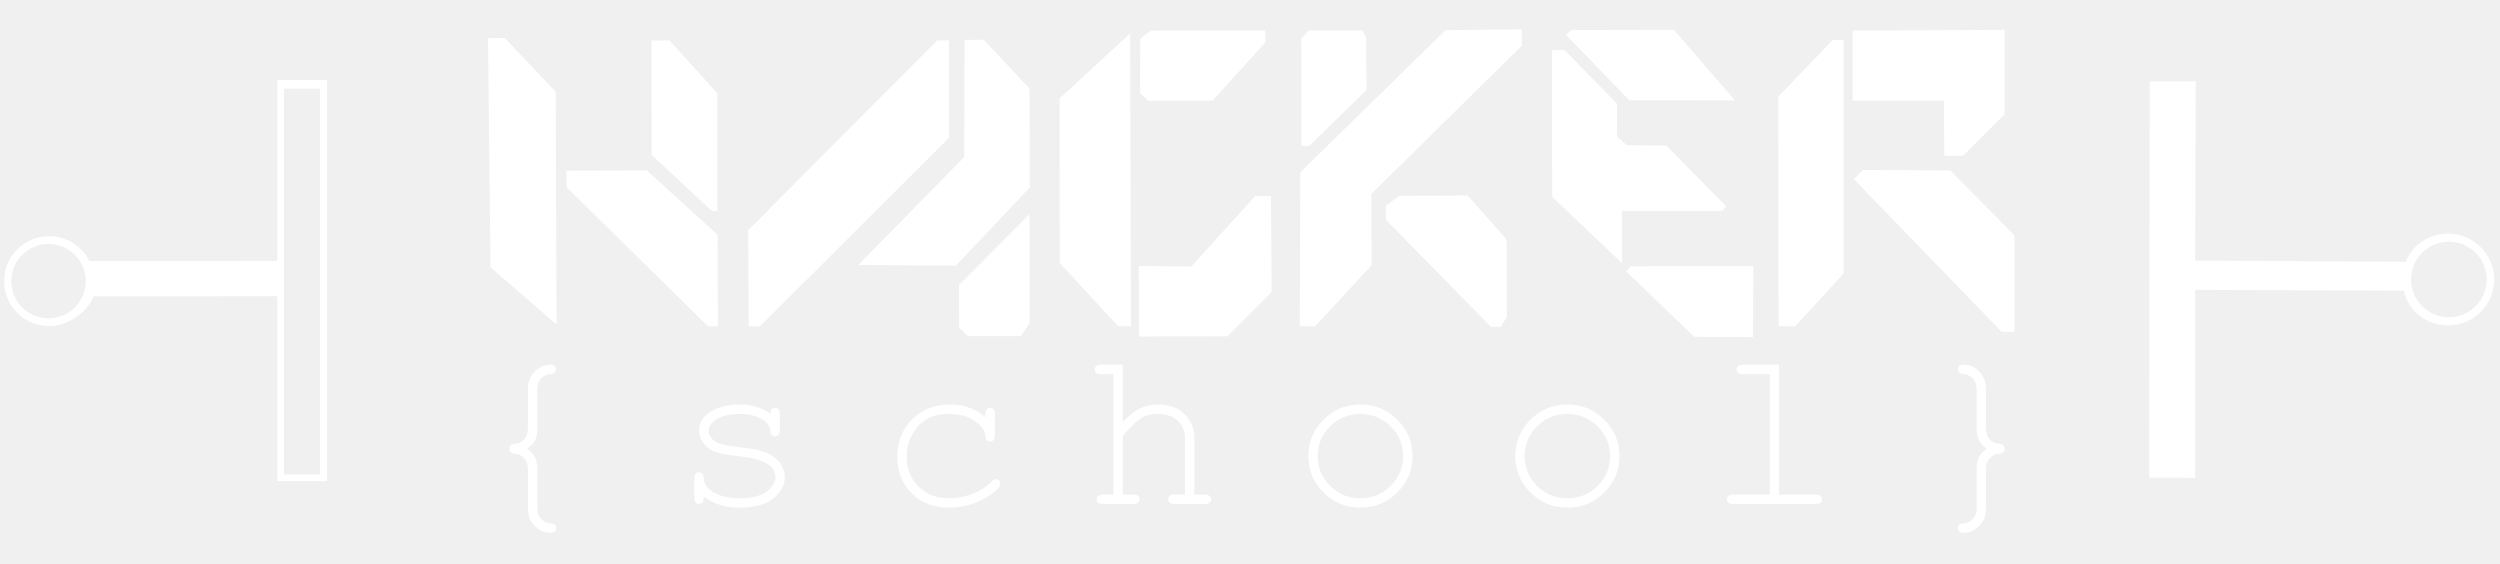
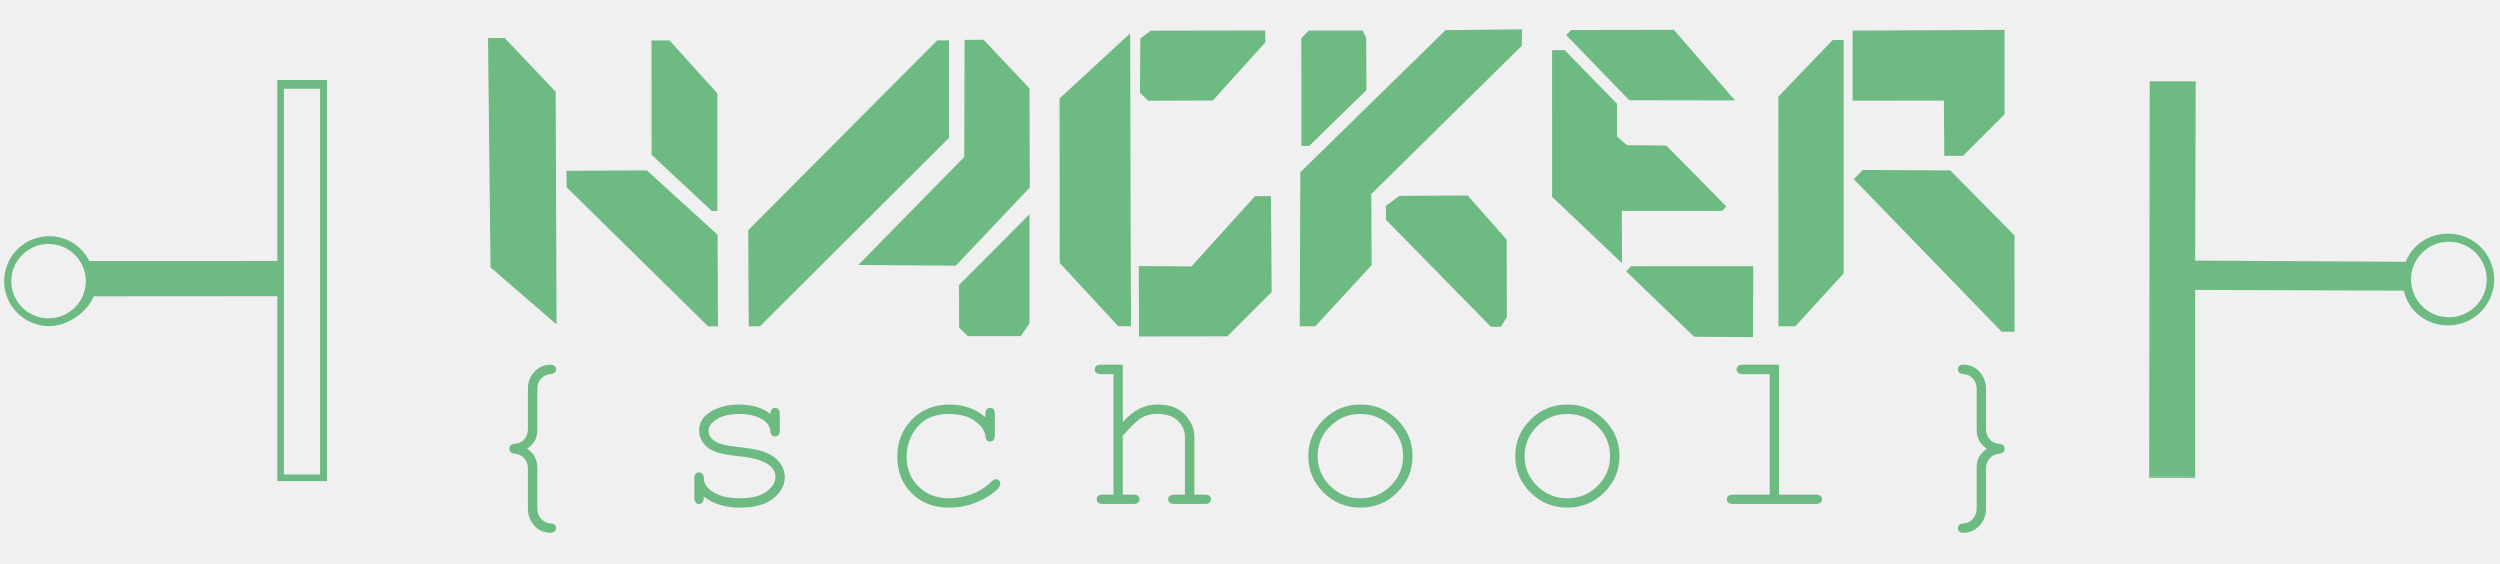
<svg xmlns="http://www.w3.org/2000/svg" width="253" height="57" viewBox="0 0 253 57" fill="none">
-   <path d="M53.356 45.407C53.731 45.692 53.985 45.961 54.12 46.216C54.292 46.553 54.378 46.953 54.378 47.417V51.449C54.378 51.876 54.502 52.224 54.749 52.494C54.996 52.771 55.303 52.928 55.67 52.965C55.902 52.988 56.056 53.033 56.13 53.1C56.228 53.19 56.276 53.302 56.276 53.437C56.276 53.579 56.228 53.692 56.13 53.774C56.033 53.864 55.891 53.909 55.704 53.909C55.112 53.909 54.618 53.721 54.221 53.347C53.69 52.831 53.424 52.202 53.424 51.46V47.417C53.424 47.006 53.3 46.661 53.053 46.384C52.806 46.1 52.492 45.943 52.11 45.913C51.9 45.89 51.754 45.838 51.672 45.755C51.59 45.673 51.548 45.557 51.548 45.407C51.548 45.265 51.59 45.153 51.672 45.07C51.754 44.988 51.9 44.935 52.11 44.913C52.499 44.883 52.814 44.73 53.053 44.453C53.3 44.168 53.424 43.82 53.424 43.408V39.365C53.424 38.661 53.648 38.078 54.098 37.613C54.547 37.142 55.086 36.906 55.715 36.906C55.895 36.906 56.033 36.951 56.13 37.041C56.228 37.13 56.276 37.243 56.276 37.377C56.276 37.512 56.228 37.624 56.13 37.714C56.063 37.789 55.91 37.838 55.67 37.86C55.296 37.898 54.985 38.055 54.738 38.332C54.498 38.609 54.378 38.953 54.378 39.365V43.408C54.378 43.88 54.303 44.262 54.154 44.554C54.004 44.838 53.738 45.123 53.356 45.407ZM77.961 41.892C77.961 41.675 78.006 41.518 78.096 41.42C78.186 41.323 78.298 41.274 78.433 41.274C78.575 41.274 78.691 41.323 78.781 41.42C78.871 41.518 78.916 41.682 78.916 41.915V43.532C78.916 43.756 78.871 43.917 78.781 44.015C78.691 44.112 78.575 44.161 78.433 44.161C78.305 44.161 78.197 44.12 78.107 44.037C78.025 43.955 77.976 43.82 77.961 43.633C77.916 43.184 77.684 42.813 77.265 42.521C76.651 42.102 75.838 41.892 74.828 41.892C73.772 41.892 72.952 42.105 72.368 42.532C71.927 42.854 71.706 43.214 71.706 43.61C71.706 44.06 71.968 44.434 72.492 44.733C72.851 44.943 73.532 45.104 74.536 45.216C75.846 45.359 76.756 45.52 77.265 45.699C77.991 45.961 78.53 46.324 78.882 46.789C79.241 47.253 79.421 47.754 79.421 48.294C79.421 49.095 79.035 49.81 78.264 50.438C77.493 51.06 76.363 51.371 74.873 51.371C73.383 51.371 72.162 50.992 71.212 50.236C71.212 50.491 71.197 50.656 71.167 50.73C71.137 50.805 71.081 50.869 70.998 50.921C70.923 50.974 70.837 51 70.74 51C70.605 51 70.493 50.951 70.403 50.854C70.313 50.757 70.268 50.596 70.268 50.371V48.428C70.268 48.204 70.309 48.043 70.392 47.945C70.482 47.848 70.598 47.799 70.74 47.799C70.875 47.799 70.987 47.848 71.077 47.945C71.174 48.035 71.223 48.159 71.223 48.316C71.223 48.66 71.309 48.949 71.481 49.181C71.743 49.54 72.159 49.84 72.728 50.079C73.304 50.311 74.008 50.427 74.839 50.427C76.067 50.427 76.98 50.199 77.579 49.742C78.178 49.285 78.478 48.803 78.478 48.294C78.478 47.709 78.174 47.242 77.568 46.89C76.954 46.538 76.059 46.302 74.884 46.182C73.716 46.062 72.877 45.905 72.368 45.71C71.859 45.516 71.462 45.224 71.178 44.834C70.893 44.445 70.751 44.026 70.751 43.577C70.751 42.768 71.148 42.128 71.942 41.656C72.735 41.177 73.682 40.938 74.783 40.938C76.086 40.938 77.145 41.256 77.961 41.892ZM99.724 42.229V41.915C99.724 41.682 99.769 41.518 99.859 41.42C99.949 41.323 100.061 41.274 100.196 41.274C100.338 41.274 100.454 41.323 100.544 41.42C100.634 41.518 100.679 41.682 100.679 41.915V44.048C100.671 44.28 100.623 44.445 100.533 44.542C100.451 44.64 100.338 44.688 100.196 44.688C100.069 44.688 99.96 44.647 99.87 44.565C99.788 44.475 99.739 44.329 99.724 44.127C99.679 43.595 99.328 43.09 98.669 42.611C98.017 42.132 97.138 41.892 96.029 41.892C94.629 41.892 93.566 42.33 92.84 43.206C92.114 44.082 91.751 45.085 91.751 46.216C91.751 47.436 92.151 48.443 92.952 49.237C93.754 50.03 94.79 50.427 96.063 50.427C96.797 50.427 97.542 50.292 98.298 50.023C99.062 49.753 99.751 49.319 100.364 48.72C100.522 48.571 100.66 48.496 100.78 48.496C100.907 48.496 101.012 48.541 101.094 48.63C101.184 48.713 101.229 48.818 101.229 48.945C101.229 49.267 100.851 49.675 100.095 50.169C98.875 50.97 97.516 51.371 96.018 51.371C94.498 51.371 93.248 50.888 92.267 49.922C91.294 48.949 90.807 47.717 90.807 46.227C90.807 44.707 91.305 43.446 92.301 42.442C93.304 41.439 94.566 40.938 96.086 40.938C97.531 40.938 98.744 41.368 99.724 42.229ZM113.626 36.906V42.712C114.225 42.06 114.798 41.604 115.345 41.342C115.899 41.072 116.516 40.938 117.198 40.938C117.931 40.938 118.553 41.069 119.062 41.331C119.578 41.585 120.009 41.982 120.353 42.521C120.698 43.053 120.87 43.614 120.87 44.206V50.057H121.926C122.158 50.057 122.319 50.102 122.409 50.191C122.506 50.274 122.555 50.386 122.555 50.528C122.555 50.663 122.506 50.775 122.409 50.865C122.319 50.955 122.158 51 121.926 51H118.86C118.628 51 118.463 50.955 118.366 50.865C118.268 50.775 118.22 50.663 118.22 50.528C118.22 50.386 118.268 50.274 118.366 50.191C118.463 50.102 118.628 50.057 118.86 50.057H119.915V44.273C119.915 43.592 119.668 43.023 119.174 42.566C118.688 42.109 118.006 41.881 117.13 41.881C116.441 41.881 115.854 42.049 115.367 42.386C115.015 42.626 114.435 43.191 113.626 44.082V50.057H114.693C114.918 50.057 115.079 50.102 115.176 50.191C115.273 50.274 115.322 50.386 115.322 50.528C115.322 50.663 115.273 50.775 115.176 50.865C115.079 50.955 114.918 51 114.693 51H111.616C111.391 51 111.23 50.955 111.133 50.865C111.036 50.775 110.987 50.663 110.987 50.528C110.987 50.386 111.036 50.274 111.133 50.191C111.23 50.102 111.391 50.057 111.616 50.057H112.683V37.86H111.414C111.189 37.86 111.028 37.815 110.931 37.726C110.834 37.636 110.785 37.52 110.785 37.377C110.785 37.243 110.834 37.13 110.931 37.041C111.028 36.951 111.189 36.906 111.414 36.906H113.626ZM142.948 46.16C142.948 47.597 142.431 48.825 141.398 49.843C140.372 50.861 139.133 51.371 137.681 51.371C136.213 51.371 134.967 50.861 133.941 49.843C132.915 48.818 132.402 47.59 132.402 46.16C132.402 44.722 132.915 43.494 133.941 42.476C134.967 41.45 136.213 40.938 137.681 40.938C139.133 40.938 140.372 41.447 141.398 42.465C142.431 43.483 142.948 44.715 142.948 46.16ZM141.993 46.16C141.993 44.977 141.57 43.97 140.724 43.139C139.886 42.308 138.867 41.892 137.669 41.892C136.472 41.892 135.45 42.311 134.604 43.15C133.765 43.981 133.346 44.984 133.346 46.16C133.346 47.328 133.765 48.331 134.604 49.169C135.45 50.008 136.472 50.427 137.669 50.427C138.867 50.427 139.886 50.012 140.724 49.181C141.57 48.342 141.993 47.335 141.993 46.16ZM163.891 46.16C163.891 47.597 163.375 48.825 162.341 49.843C161.316 50.861 160.077 51.371 158.624 51.371C157.157 51.371 155.91 50.861 154.884 49.843C153.859 48.818 153.346 47.59 153.346 46.16C153.346 44.722 153.859 43.494 154.884 42.476C155.91 41.45 157.157 40.938 158.624 40.938C160.077 40.938 161.316 41.447 162.341 42.465C163.375 43.483 163.891 44.715 163.891 46.16ZM162.937 46.16C162.937 44.977 162.514 43.97 161.668 43.139C160.829 42.308 159.811 41.892 158.613 41.892C157.415 41.892 156.393 42.311 155.547 43.15C154.708 43.981 154.289 44.984 154.289 46.16C154.289 47.328 154.708 48.331 155.547 49.169C156.393 50.008 157.415 50.427 158.613 50.427C159.811 50.427 160.829 50.012 161.668 49.181C162.514 48.342 162.937 47.335 162.937 46.16ZM180.039 36.906V50.057H183.745C183.977 50.057 184.142 50.102 184.239 50.191C184.337 50.274 184.385 50.386 184.385 50.528C184.385 50.663 184.337 50.775 184.239 50.865C184.142 50.955 183.977 51 183.745 51H175.39C175.165 51 175.004 50.955 174.907 50.865C174.81 50.775 174.761 50.663 174.761 50.528C174.761 50.386 174.81 50.274 174.907 50.191C175.004 50.102 175.165 50.057 175.39 50.057H179.096V37.86H176.378C176.154 37.86 175.989 37.815 175.884 37.726C175.787 37.636 175.738 37.52 175.738 37.377C175.738 37.243 175.787 37.13 175.884 37.041C175.981 36.951 176.146 36.906 176.378 36.906H180.039ZM201.061 45.407C200.68 45.123 200.425 44.853 200.298 44.599C200.125 44.269 200.039 43.872 200.039 43.408V39.365C200.039 38.946 199.916 38.598 199.669 38.321C199.422 38.044 199.115 37.89 198.748 37.86C198.508 37.838 198.355 37.793 198.287 37.726C198.19 37.628 198.141 37.512 198.141 37.377C198.141 37.243 198.186 37.13 198.276 37.041C198.374 36.951 198.516 36.906 198.703 36.906C199.302 36.906 199.796 37.097 200.185 37.478C200.717 37.988 200.983 38.617 200.983 39.365V43.408C200.983 43.82 201.106 44.168 201.353 44.453C201.608 44.73 201.926 44.883 202.308 44.913C202.51 44.935 202.652 44.988 202.735 45.07C202.825 45.153 202.869 45.265 202.869 45.407C202.869 45.557 202.825 45.673 202.735 45.755C202.652 45.838 202.51 45.89 202.308 45.913C201.919 45.943 201.6 46.1 201.353 46.384C201.106 46.661 200.983 47.006 200.983 47.417V51.46C200.983 52.164 200.758 52.748 200.309 53.212C199.86 53.684 199.324 53.92 198.703 53.92C198.516 53.92 198.374 53.875 198.276 53.785C198.186 53.695 198.141 53.579 198.141 53.437C198.141 53.302 198.186 53.19 198.276 53.1C198.351 53.033 198.508 52.988 198.748 52.965C199.122 52.928 199.429 52.767 199.669 52.482C199.916 52.205 200.039 51.861 200.039 51.449V47.417C200.039 46.946 200.114 46.564 200.264 46.272C200.414 45.98 200.68 45.692 201.061 45.407Z" fill="white" />
-   <path d="M243.455 26.494C244.136 24.78 245.796 23.645 247.757 23.645C250.327 23.645 252.41 25.722 252.41 28.287C252.41 30.851 250.327 32.929 247.757 32.929C245.535 32.929 243.726 31.487 243.267 29.413L222.149 29.337V48.251L217.51 48.243H217.495L217.55 8.234H222.205L222.149 26.371L243.455 26.494ZM251.657 28.284C251.657 26.174 249.944 24.462 247.828 24.462C245.712 24.462 243.999 26.171 243.999 28.284C243.999 30.397 245.712 32.106 247.828 32.106C249.944 32.106 251.657 30.397 251.657 28.284Z" fill="white" />
-   <path d="M222.149 48.251V48.357H217.495V48.243H217.51L222.149 48.251Z" fill="white" />
-   <path d="M203.87 33.572H202.562L187.678 18.202L187.604 18.132L188.519 17.198L197.368 17.248C197.882 17.768 203.363 23.317 203.862 23.824C203.862 24.556 203.87 32.813 203.87 33.572Z" fill="white" />
-   <path d="M196.721 10.18C195.685 10.18 188.542 10.188 187.478 10.188C187.478 9.287 187.49 3.928 187.49 3.095L202.859 3.024V11.571L198.655 15.774L196.762 15.766L196.721 10.18Z" fill="white" />
-   <path d="M186.578 4.046V27.668L181.68 33.025L179.987 33.012L179.967 9.779C180.411 9.317 185.015 4.523 185.466 4.054L186.578 4.046Z" fill="white" />
-   <path d="M177.428 26.936C177.428 27.832 177.41 33.287 177.408 34.12C176.721 34.115 172.12 34.085 171.446 34.08C170.863 33.52 164.999 27.878 164.574 27.466L165.04 26.944C165.901 26.944 176.156 26.936 177.428 26.936Z" fill="white" />
-   <path d="M175.538 10.117V10.163L164.88 10.145L158.495 3.547L159.009 3.039L169.398 3.019L175.538 10.117Z" fill="white" />
-   <path d="M163.646 13.828L164.647 14.691L168.628 14.729L174.694 20.878L174.296 21.337L164.128 21.34L164.145 26.575L164.117 26.606L157.073 19.919L157.071 5.071L158.343 5.076L163.641 10.498L163.646 13.828Z" fill="white" />
-   <path d="M138.771 19.641L138.809 26.835C138.375 27.305 133.543 32.543 133.107 33.015C132.861 33.015 131.891 33.02 131.536 33.022C131.541 31.659 131.589 18.402 131.592 17.432L146.289 3.049C146.91 3.042 153.047 2.981 154.015 2.971C154.015 3.335 154.012 4.362 154.012 4.624L138.771 19.639V19.641Z" fill="white" />
-   <path d="M152.477 24.258L152.492 32.088L151.889 33.073C151.668 33.073 151.037 33.068 150.878 33.068C150.112 32.288 140.866 22.862 140.26 22.246C140.258 22.006 140.248 21.062 140.248 20.833L141.624 19.82L148.529 19.785L152.477 24.258Z" fill="white" />
-   <path d="M138.259 3.862L138.281 9.118L132.504 14.757C132.35 14.757 131.916 14.764 131.701 14.767C131.698 13.633 131.691 4.622 131.691 3.882L132.451 3.092H137.917L138.259 3.862Z" fill="white" />
-   <path d="M120.572 26.962L127.016 19.848H128.622L128.691 29.554L124.211 34.037C123.519 34.037 116.325 34.05 115.273 34.05C115.271 33.191 115.248 27.83 115.243 26.924C115.983 26.929 120.057 26.956 120.572 26.962Z" fill="white" />
-   <path d="M128.039 3.082L128.055 4.281C127.609 4.773 123.177 9.683 122.736 10.17L116.198 10.193L115.367 9.395L115.4 3.9L116.462 3.102C117.111 3.1 126.841 3.082 128.039 3.08V3.082Z" fill="white" />
-   <path d="M114.452 33.017C114.148 33.017 113.378 33.015 113.16 33.012L107.246 26.618L107.228 9.966L114.331 3.415H114.371C114.376 5.17 114.447 31.058 114.452 33.017Z" fill="white" />
-   <path d="M104.187 8.959L104.215 18.975L96.725 26.888L86.909 26.815L86.883 26.79L97.579 15.89C97.584 14.832 97.609 5.218 97.615 4.036C98.028 4.036 99.277 4.031 99.548 4.029L104.187 8.956V8.959Z" fill="white" />
-   <path d="M104.187 32.641V32.719C104.058 32.906 103.513 33.701 103.303 34.019C102.543 34.014 98.615 34.014 97.941 34.014C97.723 33.805 97.239 33.333 97.065 33.161C97.062 32.545 97.052 29.491 97.052 28.847C97.817 28.075 104.124 21.739 104.124 21.739L104.187 21.673V32.641Z" fill="white" />
-   <path d="M96.041 4.082V13.949L76.91 33.02C76.707 33.022 76.048 33.025 75.772 33.025C75.767 31.972 75.724 24.038 75.719 23.294C76.651 22.357 93.922 5.013 94.842 4.092L96.041 4.082Z" fill="white" />
-   <path d="M72.62 23.756L72.655 33.025H71.659L57.348 18.957L57.33 17.286L65.454 17.241L72.62 23.756Z" fill="white" />
-   <path d="M72.597 9.451V21.353H72.034C71.538 20.891 66.447 16.135 65.943 15.665L65.933 4.094H67.757C68.186 4.569 72.156 8.959 72.597 9.451Z" fill="white" />
-   <path d="M49.419 6.654L49.389 3.852L51.069 3.842C51.507 4.306 55.681 8.704 56.236 9.289C56.243 10.907 56.317 31.202 56.322 32.792H56.279L49.642 27.062L49.419 6.654Z" fill="white" />
-   <path d="M49.419 6.654L49.374 3.852H49.389L49.419 6.654Z" fill="white" />
-   <path d="M28.063 29.975H28.005C28.005 29.975 11.311 29.988 9.492 29.988C9.421 30.147 9.32 30.341 9.261 30.448C8.471 31.826 6.679 33.005 4.982 33.005C2.463 33.005 0.421 30.968 0.421 28.453C0.421 25.939 2.463 23.902 4.982 23.902C6.472 23.902 7.792 24.616 8.623 25.722H8.625C8.859 26.048 8.95 26.255 9.031 26.414C11.056 26.414 28.063 26.409 28.063 26.409V8.095H33.098V48.688H28.063V29.975ZM32.394 48.016V8.981H28.732V48.016H32.394ZM8.684 28.453C8.684 26.376 6.996 24.69 4.913 24.69C2.83 24.69 1.143 26.373 1.143 28.453C1.143 30.533 2.83 32.217 4.913 32.217C6.996 32.217 8.684 30.533 8.684 28.453Z" fill="white" />
+   <path d="M53.356 45.407C53.731 45.692 53.985 45.961 54.12 46.216C54.292 46.553 54.378 46.953 54.378 47.417V51.449C54.378 51.876 54.502 52.224 54.749 52.494C54.996 52.771 55.303 52.928 55.67 52.965C55.902 52.988 56.056 53.033 56.13 53.1C56.228 53.19 56.276 53.302 56.276 53.437C56.276 53.579 56.228 53.692 56.13 53.774C56.033 53.864 55.891 53.909 55.704 53.909C55.112 53.909 54.618 53.721 54.221 53.347C53.69 52.831 53.424 52.202 53.424 51.46V47.417C53.424 47.006 53.3 46.661 53.053 46.384C52.806 46.1 52.492 45.943 52.11 45.913C51.9 45.89 51.754 45.838 51.672 45.755C51.59 45.673 51.548 45.557 51.548 45.407C51.548 45.265 51.59 45.153 51.672 45.07C51.754 44.988 51.9 44.935 52.11 44.913C52.499 44.883 52.814 44.73 53.053 44.453C53.3 44.168 53.424 43.82 53.424 43.408V39.365C53.424 38.661 53.648 38.078 54.098 37.613C54.547 37.142 55.086 36.906 55.715 36.906C55.895 36.906 56.033 36.951 56.13 37.041C56.228 37.13 56.276 37.243 56.276 37.377C56.276 37.512 56.228 37.624 56.13 37.714C56.063 37.789 55.91 37.838 55.67 37.86C55.296 37.898 54.985 38.055 54.738 38.332C54.498 38.609 54.378 38.953 54.378 39.365V43.408C54.378 43.88 54.303 44.262 54.154 44.554C54.004 44.838 53.738 45.123 53.356 45.407ZM77.961 41.892C77.961 41.675 78.006 41.518 78.096 41.42C78.186 41.323 78.298 41.274 78.433 41.274C78.575 41.274 78.691 41.323 78.781 41.42C78.871 41.518 78.916 41.682 78.916 41.915V43.532C78.916 43.756 78.871 43.917 78.781 44.015C78.691 44.112 78.575 44.161 78.433 44.161C78.305 44.161 78.197 44.12 78.107 44.037C78.025 43.955 77.976 43.82 77.961 43.633C77.916 43.184 77.684 42.813 77.265 42.521C76.651 42.102 75.838 41.892 74.828 41.892C73.772 41.892 72.952 42.105 72.368 42.532C71.927 42.854 71.706 43.214 71.706 43.61C71.706 44.06 71.968 44.434 72.492 44.733C72.851 44.943 73.532 45.104 74.536 45.216C75.846 45.359 76.756 45.52 77.265 45.699C77.991 45.961 78.53 46.324 78.882 46.789C79.241 47.253 79.421 47.754 79.421 48.294C79.421 49.095 79.035 49.81 78.264 50.438C77.493 51.06 76.363 51.371 74.873 51.371C73.383 51.371 72.162 50.992 71.212 50.236C71.212 50.491 71.197 50.656 71.167 50.73C71.137 50.805 71.081 50.869 70.998 50.921C70.923 50.974 70.837 51 70.74 51C70.605 51 70.493 50.951 70.403 50.854C70.313 50.757 70.268 50.596 70.268 50.371V48.428C70.268 48.204 70.309 48.043 70.392 47.945C70.482 47.848 70.598 47.799 70.74 47.799C70.875 47.799 70.987 47.848 71.077 47.945C71.174 48.035 71.223 48.159 71.223 48.316C71.223 48.66 71.309 48.949 71.481 49.181C71.743 49.54 72.159 49.84 72.728 50.079C73.304 50.311 74.008 50.427 74.839 50.427C76.067 50.427 76.98 50.199 77.579 49.742C78.178 49.285 78.478 48.803 78.478 48.294C78.478 47.709 78.174 47.242 77.568 46.89C76.954 46.538 76.059 46.302 74.884 46.182C73.716 46.062 72.877 45.905 72.368 45.71C71.859 45.516 71.462 45.224 71.178 44.834C70.893 44.445 70.751 44.026 70.751 43.577C70.751 42.768 71.148 42.128 71.942 41.656C72.735 41.177 73.682 40.938 74.783 40.938C76.086 40.938 77.145 41.256 77.961 41.892ZM99.724 42.229V41.915C99.724 41.682 99.769 41.518 99.859 41.42C99.949 41.323 100.061 41.274 100.196 41.274C100.338 41.274 100.454 41.323 100.544 41.42C100.634 41.518 100.679 41.682 100.679 41.915V44.048C100.671 44.28 100.623 44.445 100.533 44.542C100.451 44.64 100.338 44.688 100.196 44.688C100.069 44.688 99.96 44.647 99.87 44.565C99.788 44.475 99.739 44.329 99.724 44.127C99.679 43.595 99.328 43.09 98.669 42.611C98.017 42.132 97.138 41.892 96.029 41.892C94.629 41.892 93.566 42.33 92.84 43.206C92.114 44.082 91.751 45.085 91.751 46.216C91.751 47.436 92.151 48.443 92.952 49.237C93.754 50.03 94.79 50.427 96.063 50.427C96.797 50.427 97.542 50.292 98.298 50.023C99.062 49.753 99.751 49.319 100.364 48.72C100.522 48.571 100.66 48.496 100.78 48.496C100.907 48.496 101.012 48.541 101.094 48.63C101.184 48.713 101.229 48.818 101.229 48.945C101.229 49.267 100.851 49.675 100.095 50.169C98.875 50.97 97.516 51.371 96.018 51.371C94.498 51.371 93.248 50.888 92.267 49.922C91.294 48.949 90.807 47.717 90.807 46.227C90.807 44.707 91.305 43.446 92.301 42.442C93.304 41.439 94.566 40.938 96.086 40.938C97.531 40.938 98.744 41.368 99.724 42.229ZM113.626 36.906V42.712C114.225 42.06 114.798 41.604 115.345 41.342C115.899 41.072 116.516 40.938 117.198 40.938C117.931 40.938 118.553 41.069 119.062 41.331C119.578 41.585 120.009 41.982 120.353 42.521C120.698 43.053 120.87 43.614 120.87 44.206V50.057H121.926C122.158 50.057 122.319 50.102 122.409 50.191C122.506 50.274 122.555 50.386 122.555 50.528C122.555 50.663 122.506 50.775 122.409 50.865C122.319 50.955 122.158 51 121.926 51H118.86C118.628 51 118.463 50.955 118.366 50.865C118.268 50.775 118.22 50.663 118.22 50.528C118.22 50.386 118.268 50.274 118.366 50.191C118.463 50.102 118.628 50.057 118.86 50.057H119.915V44.273C119.915 43.592 119.668 43.023 119.174 42.566C118.688 42.109 118.006 41.881 117.13 41.881C116.441 41.881 115.854 42.049 115.367 42.386C115.015 42.626 114.435 43.191 113.626 44.082V50.057H114.693C114.918 50.057 115.079 50.102 115.176 50.191C115.273 50.274 115.322 50.386 115.322 50.528C115.322 50.663 115.273 50.775 115.176 50.865C115.079 50.955 114.918 51 114.693 51H111.616C111.391 51 111.23 50.955 111.133 50.865C111.036 50.775 110.987 50.663 110.987 50.528C110.987 50.386 111.036 50.274 111.133 50.191C111.23 50.102 111.391 50.057 111.616 50.057H112.683V37.86H111.414C111.189 37.86 111.028 37.815 110.931 37.726C110.834 37.636 110.785 37.52 110.785 37.377C110.785 37.243 110.834 37.13 110.931 37.041C111.028 36.951 111.189 36.906 111.414 36.906H113.626ZM142.948 46.16C142.948 47.597 142.431 48.825 141.398 49.843C140.372 50.861 139.133 51.371 137.681 51.371C136.213 51.371 134.967 50.861 133.941 49.843C132.915 48.818 132.402 47.59 132.402 46.16C132.402 44.722 132.915 43.494 133.941 42.476C134.967 41.45 136.213 40.938 137.681 40.938C139.133 40.938 140.372 41.447 141.398 42.465C142.431 43.483 142.948 44.715 142.948 46.16ZM141.993 46.16C141.993 44.977 141.57 43.97 140.724 43.139C139.886 42.308 138.867 41.892 137.669 41.892C136.472 41.892 135.45 42.311 134.604 43.15C133.765 43.981 133.346 44.984 133.346 46.16C133.346 47.328 133.765 48.331 134.604 49.169C135.45 50.008 136.472 50.427 137.669 50.427C138.867 50.427 139.886 50.012 140.724 49.181C141.57 48.342 141.993 47.335 141.993 46.16ZM163.891 46.16C163.891 47.597 163.375 48.825 162.341 49.843C161.316 50.861 160.077 51.371 158.624 51.371C157.157 51.371 155.91 50.861 154.884 49.843C153.859 48.818 153.346 47.59 153.346 46.16C153.346 44.722 153.859 43.494 154.884 42.476C155.91 41.45 157.157 40.938 158.624 40.938C160.077 40.938 161.316 41.447 162.341 42.465C163.375 43.483 163.891 44.715 163.891 46.16ZM162.937 46.16C162.937 44.977 162.514 43.97 161.668 43.139C160.829 42.308 159.811 41.892 158.613 41.892C157.415 41.892 156.393 42.311 155.547 43.15C154.708 43.981 154.289 44.984 154.289 46.16C154.289 47.328 154.708 48.331 155.547 49.169C156.393 50.008 157.415 50.427 158.613 50.427C159.811 50.427 160.829 50.012 161.668 49.181C162.514 48.342 162.937 47.335 162.937 46.16ZM180.039 36.906V50.057H183.745C183.977 50.057 184.142 50.102 184.239 50.191C184.337 50.274 184.385 50.386 184.385 50.528C184.385 50.663 184.337 50.775 184.239 50.865C184.142 50.955 183.977 51 183.745 51H175.39C175.165 51 175.004 50.955 174.907 50.865C174.81 50.775 174.761 50.663 174.761 50.528C174.761 50.386 174.81 50.274 174.907 50.191C175.004 50.102 175.165 50.057 175.39 50.057H179.096V37.86H176.378C176.154 37.86 175.989 37.815 175.884 37.726C175.787 37.636 175.738 37.52 175.738 37.377C175.738 37.243 175.787 37.13 175.884 37.041C175.981 36.951 176.146 36.906 176.378 36.906H180.039ZM201.061 45.407C200.68 45.123 200.425 44.853 200.298 44.599C200.125 44.269 200.039 43.872 200.039 43.408V39.365C200.039 38.946 199.916 38.598 199.669 38.321C199.422 38.044 199.115 37.89 198.748 37.86C198.508 37.838 198.355 37.793 198.287 37.726C198.19 37.628 198.141 37.512 198.141 37.377C198.141 37.243 198.186 37.13 198.276 37.041C198.374 36.951 198.516 36.906 198.703 36.906C199.302 36.906 199.796 37.097 200.185 37.478C200.717 37.988 200.983 38.617 200.983 39.365V43.408C200.983 43.82 201.106 44.168 201.353 44.453C201.608 44.73 201.926 44.883 202.308 44.913C202.51 44.935 202.652 44.988 202.735 45.07C202.825 45.153 202.869 45.265 202.869 45.407C202.869 45.557 202.825 45.673 202.735 45.755C202.652 45.838 202.51 45.89 202.308 45.913C201.919 45.943 201.6 46.1 201.353 46.384C201.106 46.661 200.983 47.006 200.983 47.417V51.46C200.983 52.164 200.758 52.748 200.309 53.212C199.86 53.684 199.324 53.92 198.703 53.92C198.516 53.92 198.374 53.875 198.276 53.785C198.186 53.695 198.141 53.579 198.141 53.437C198.141 53.302 198.186 53.19 198.276 53.1C198.351 53.033 198.508 52.988 198.748 52.965C199.122 52.928 199.429 52.767 199.669 52.482C199.916 52.205 200.039 51.861 200.039 51.449V47.417C200.039 46.946 200.114 46.564 200.264 46.272C200.414 45.98 200.68 45.692 201.061 45.407Z" fill="#6dba83" />
+   <path d="M243.455 26.494C244.136 24.78 245.796 23.645 247.757 23.645C250.327 23.645 252.41 25.722 252.41 28.287C252.41 30.851 250.327 32.929 247.757 32.929C245.535 32.929 243.726 31.487 243.267 29.413L222.149 29.337V48.251L217.51 48.243H217.495L217.55 8.234H222.205L222.149 26.371L243.455 26.494ZM251.657 28.284C251.657 26.174 249.944 24.462 247.828 24.462C245.712 24.462 243.999 26.171 243.999 28.284C243.999 30.397 245.712 32.106 247.828 32.106C249.944 32.106 251.657 30.397 251.657 28.284Z" fill="#6dba83" />
+   <path d="M222.149 48.251V48.357H217.495V48.243H217.51L222.149 48.251Z" fill="#6dba83" />
+   <path d="M203.87 33.572H202.562L187.678 18.202L187.604 18.132L188.519 17.198L197.368 17.248C197.882 17.768 203.363 23.317 203.862 23.824C203.862 24.556 203.87 32.813 203.87 33.572Z" fill="#6dba83" />
+   <path d="M196.721 10.18C195.685 10.18 188.542 10.188 187.478 10.188C187.478 9.287 187.49 3.928 187.49 3.095L202.859 3.024V11.571L198.655 15.774L196.762 15.766L196.721 10.18Z" fill="#6dba83" />
+   <path d="M186.578 4.046V27.668L181.68 33.025L179.987 33.012L179.967 9.779C180.411 9.317 185.015 4.523 185.466 4.054L186.578 4.046Z" fill="#6dba83" />
+   <path d="M177.428 26.936C177.428 27.832 177.41 33.287 177.408 34.12C176.721 34.115 172.12 34.085 171.446 34.08C170.863 33.52 164.999 27.878 164.574 27.466L165.04 26.944C165.901 26.944 176.156 26.936 177.428 26.936Z" fill="#6dba83" />
+   <path d="M175.538 10.117V10.163L164.88 10.145L158.495 3.547L159.009 3.039L169.398 3.019L175.538 10.117Z" fill="#6dba83" />
+   <path d="M163.646 13.828L164.647 14.691L168.628 14.729L174.694 20.878L174.296 21.337L164.128 21.34L164.145 26.575L164.117 26.606L157.073 19.919L157.071 5.071L158.343 5.076L163.641 10.498L163.646 13.828Z" fill="#6dba83" />
+   <path d="M138.771 19.641L138.809 26.835C138.375 27.305 133.543 32.543 133.107 33.015C132.861 33.015 131.891 33.02 131.536 33.022C131.541 31.659 131.589 18.402 131.592 17.432L146.289 3.049C146.91 3.042 153.047 2.981 154.015 2.971C154.015 3.335 154.012 4.362 154.012 4.624L138.771 19.639V19.641Z" fill="#6dba83" />
+   <path d="M152.477 24.258L152.492 32.088L151.889 33.073C151.668 33.073 151.037 33.068 150.878 33.068C150.112 32.288 140.866 22.862 140.26 22.246C140.258 22.006 140.248 21.062 140.248 20.833L141.624 19.82L148.529 19.785L152.477 24.258Z" fill="#6dba83" />
+   <path d="M138.259 3.862L138.281 9.118L132.504 14.757C132.35 14.757 131.916 14.764 131.701 14.767C131.698 13.633 131.691 4.622 131.691 3.882L132.451 3.092H137.917L138.259 3.862Z" fill="#6dba83" />
+   <path d="M120.572 26.962L127.016 19.848H128.622L128.691 29.554L124.211 34.037C123.519 34.037 116.325 34.05 115.273 34.05C115.271 33.191 115.248 27.83 115.243 26.924C115.983 26.929 120.057 26.956 120.572 26.962Z" fill="#6dba83" />
+   <path d="M128.039 3.082L128.055 4.281C127.609 4.773 123.177 9.683 122.736 10.17L116.198 10.193L115.367 9.395L115.4 3.9L116.462 3.102C117.111 3.1 126.841 3.082 128.039 3.08V3.082Z" fill="#6dba83" />
+   <path d="M114.452 33.017C114.148 33.017 113.378 33.015 113.16 33.012L107.246 26.618L107.228 9.966L114.331 3.415H114.371C114.376 5.17 114.447 31.058 114.452 33.017Z" fill="#6dba83" />
+   <path d="M104.187 8.959L104.215 18.975L96.725 26.888L86.909 26.815L86.883 26.79L97.579 15.89C97.584 14.832 97.609 5.218 97.615 4.036C98.028 4.036 99.277 4.031 99.548 4.029L104.187 8.956V8.959Z" fill="#6dba83" />
+   <path d="M104.187 32.641V32.719C104.058 32.906 103.513 33.701 103.303 34.019C102.543 34.014 98.615 34.014 97.941 34.014C97.723 33.805 97.239 33.333 97.065 33.161C97.062 32.545 97.052 29.491 97.052 28.847C97.817 28.075 104.124 21.739 104.124 21.739L104.187 21.673V32.641Z" fill="#6dba83" />
+   <path d="M96.041 4.082V13.949L76.91 33.02C76.707 33.022 76.048 33.025 75.772 33.025C75.767 31.972 75.724 24.038 75.719 23.294C76.651 22.357 93.922 5.013 94.842 4.092L96.041 4.082Z" fill="#6dba83" />
+   <path d="M72.62 23.756L72.655 33.025H71.659L57.348 18.957L57.33 17.286L65.454 17.241L72.62 23.756Z" fill="#6dba83" />
+   <path d="M72.597 9.451V21.353H72.034C71.538 20.891 66.447 16.135 65.943 15.665L65.933 4.094H67.757C68.186 4.569 72.156 8.959 72.597 9.451Z" fill="#6dba83" />
+   <path d="M49.419 6.654L49.389 3.852L51.069 3.842C51.507 4.306 55.681 8.704 56.236 9.289C56.243 10.907 56.317 31.202 56.322 32.792H56.279L49.642 27.062L49.419 6.654Z" fill="#6dba83" />
+   <path d="M49.419 6.654L49.374 3.852H49.389L49.419 6.654Z" fill="#6dba83" />
+   <path d="M28.063 29.975H28.005C28.005 29.975 11.311 29.988 9.492 29.988C9.421 30.147 9.32 30.341 9.261 30.448C8.471 31.826 6.679 33.005 4.982 33.005C2.463 33.005 0.421 30.968 0.421 28.453C0.421 25.939 2.463 23.902 4.982 23.902C6.472 23.902 7.792 24.616 8.623 25.722H8.625C8.859 26.048 8.95 26.255 9.031 26.414C11.056 26.414 28.063 26.409 28.063 26.409V8.095H33.098V48.688H28.063V29.975ZM32.394 48.016V8.981H28.732V48.016H32.394ZM8.684 28.453C8.684 26.376 6.996 24.69 4.913 24.69C2.83 24.69 1.143 26.373 1.143 28.453C1.143 30.533 2.83 32.217 4.913 32.217C6.996 32.217 8.684 30.533 8.684 28.453Z" fill="#6dba83" />
</svg>
